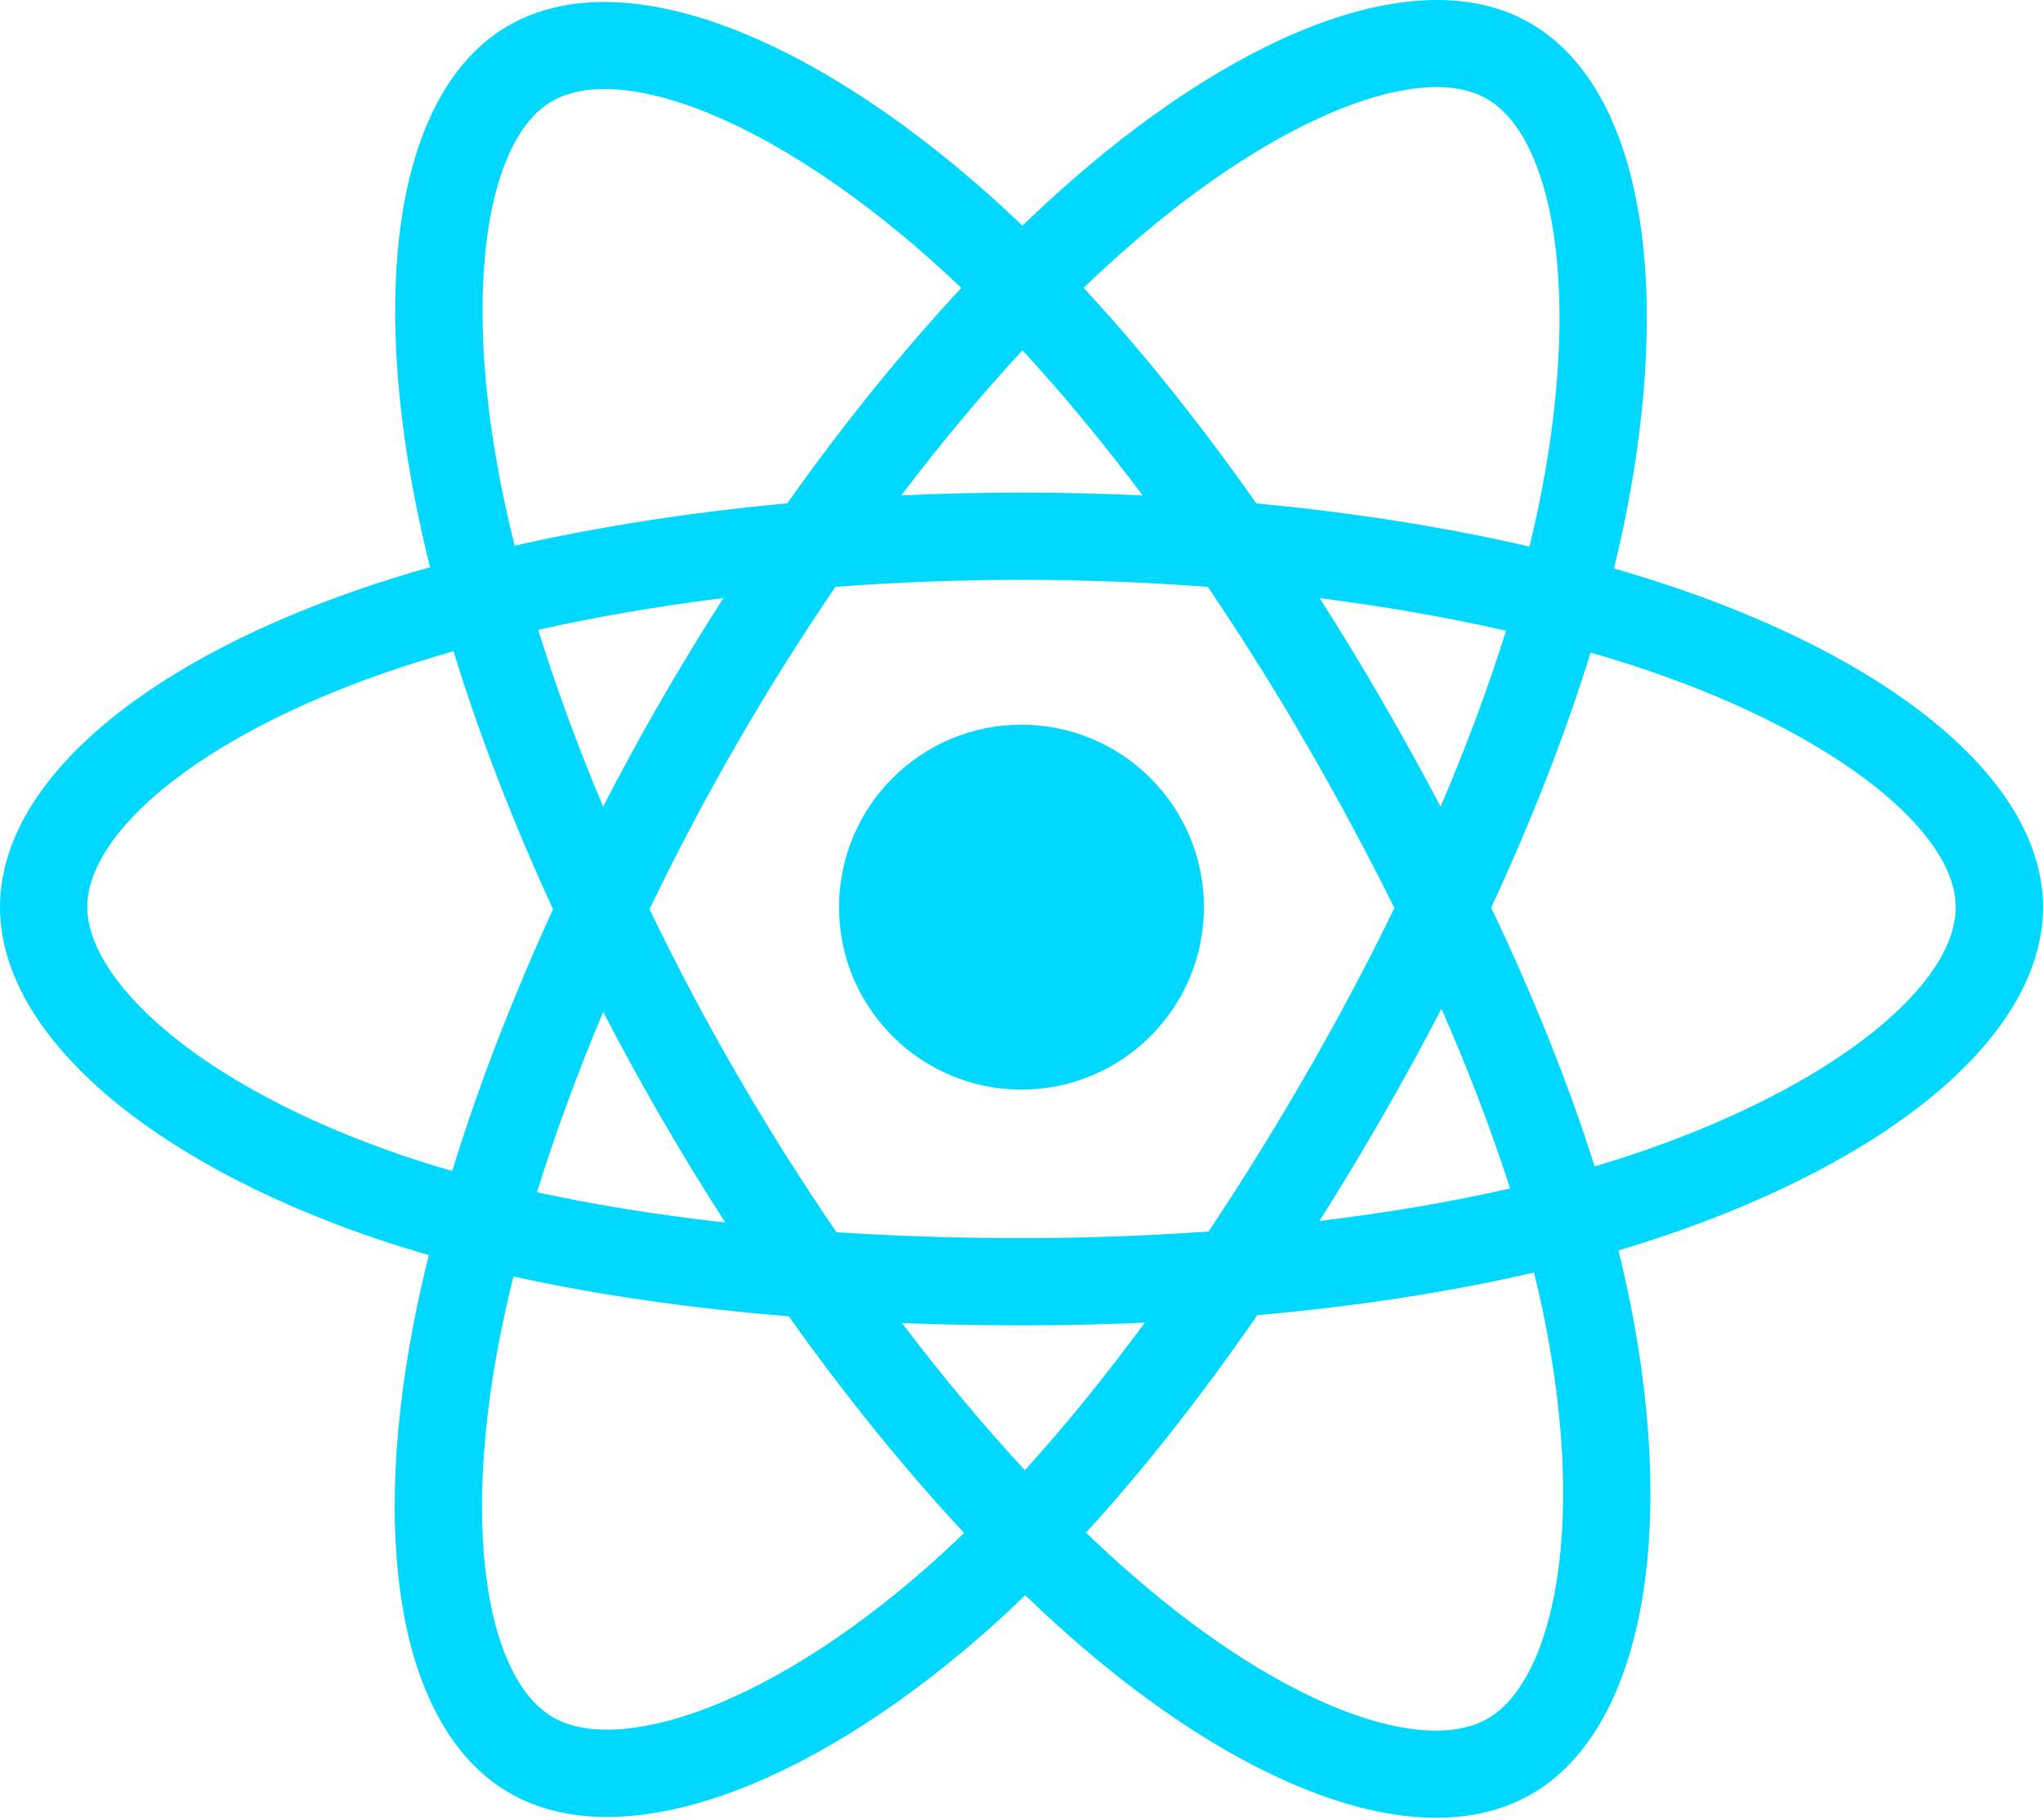
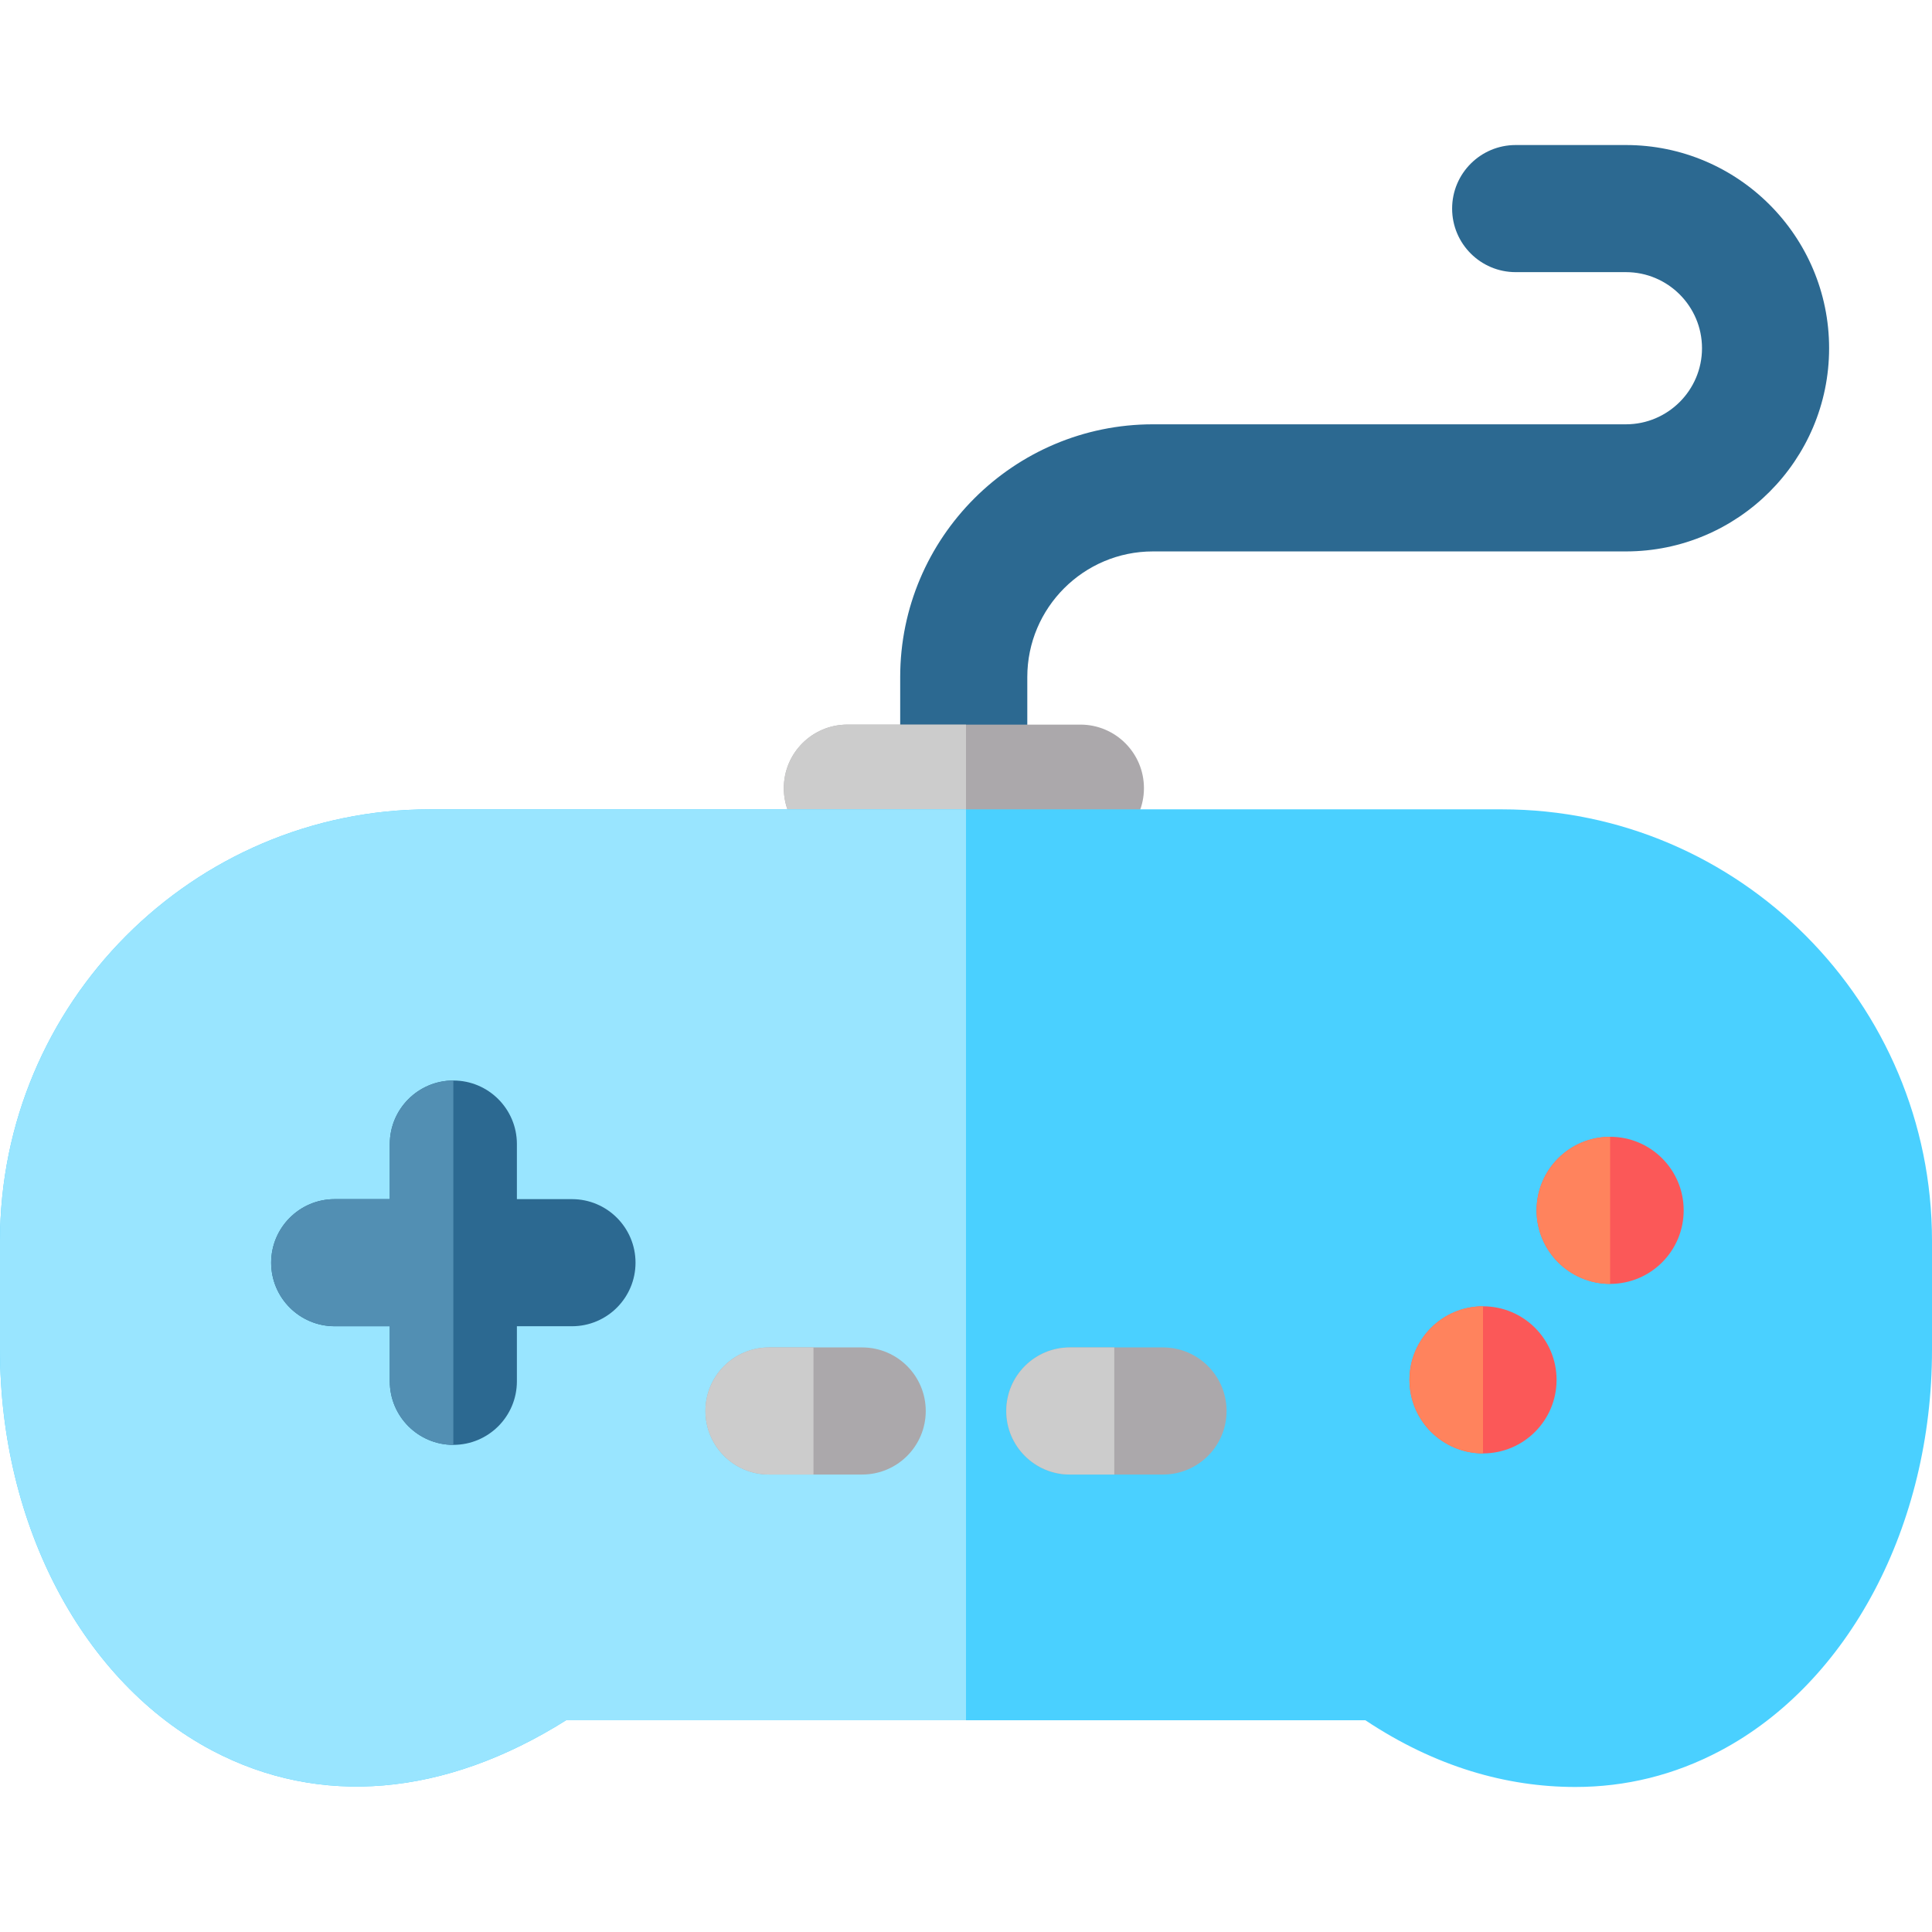
- <svg xmlns="http://www.w3.org/2000/svg" aria-hidden="true" role="img" class="iconify iconify--logos" width="35.93" height="32" preserveAspectRatio="xMidYMid meet" viewBox="0 0 256 228">
-   <path fill="#00D8FF" d="M210.483 73.824a171.49 171.49 0 0 0-8.24-2.597c.465-1.9.893-3.777 1.273-5.621c6.238-30.281 2.16-54.676-11.769-62.708c-13.355-7.7-35.196.329-57.254 19.526a171.23 171.23 0 0 0-6.375 5.848a155.866 155.866 0 0 0-4.241-3.917C100.759 3.829 77.587-4.822 63.673 3.233C50.33 10.957 46.379 33.89 51.995 62.588a170.974 170.974 0 0 0 1.892 8.48c-3.28.932-6.445 1.924-9.474 2.98C17.309 83.498 0 98.307 0 113.668c0 15.865 18.582 31.778 46.812 41.427a145.52 145.52 0 0 0 6.921 2.165a167.467 167.467 0 0 0-2.01 9.138c-5.354 28.2-1.173 50.591 12.134 58.266c13.744 7.926 36.812-.22 59.273-19.855a145.567 145.567 0 0 0 5.342-4.923a168.064 168.064 0 0 0 6.92 6.314c21.758 18.722 43.246 26.282 56.54 18.586c13.731-7.949 18.194-32.003 12.4-61.268a145.016 145.016 0 0 0-1.535-6.842c1.62-.48 3.21-.974 4.76-1.488c29.348-9.723 48.443-25.443 48.443-41.52c0-15.417-17.868-30.326-45.517-39.844Zm-6.365 70.984c-1.4.463-2.836.91-4.3 1.345c-3.24-10.257-7.612-21.163-12.963-32.432c5.106-11 9.31-21.767 12.459-31.957c2.619.758 5.16 1.557 7.61 2.4c23.69 8.156 38.14 20.213 38.14 29.504c0 9.896-15.606 22.743-40.946 31.14Zm-10.514 20.834c2.562 12.94 2.927 24.64 1.23 33.787c-1.524 8.219-4.59 13.698-8.382 15.893c-8.067 4.67-25.32-1.4-43.927-17.412a156.726 156.726 0 0 1-6.437-5.87c7.214-7.889 14.423-17.06 21.459-27.246c12.376-1.098 24.068-2.894 34.671-5.345a134.17 134.17 0 0 1 1.386 6.193ZM87.276 214.515c-7.882 2.783-14.16 2.863-17.955.675c-8.075-4.657-11.432-22.636-6.853-46.752a156.923 156.923 0 0 1 1.869-8.499c10.486 2.32 22.093 3.988 34.498 4.994c7.084 9.967 14.501 19.128 21.976 27.15a134.668 134.668 0 0 1-4.877 4.492c-9.933 8.682-19.886 14.842-28.658 17.94ZM50.35 144.747c-12.483-4.267-22.792-9.812-29.858-15.863c-6.35-5.437-9.555-10.836-9.555-15.216c0-9.322 13.897-21.212 37.076-29.293c2.813-.98 5.757-1.905 8.812-2.773c3.204 10.42 7.406 21.315 12.477 32.332c-5.137 11.18-9.399 22.249-12.634 32.792a134.718 134.718 0 0 1-6.318-1.979Zm12.378-84.26c-4.811-24.587-1.616-43.134 6.425-47.789c8.564-4.958 27.502 2.111 47.463 19.835a144.318 144.318 0 0 1 3.841 3.545c-7.438 7.987-14.787 17.08-21.808 26.988c-12.04 1.116-23.565 2.908-34.161 5.309a160.342 160.342 0 0 1-1.76-7.887Zm110.427 27.268a347.8 347.8 0 0 0-7.785-12.803c8.168 1.033 15.994 2.404 23.343 4.08c-2.206 7.072-4.956 14.465-8.193 22.045a381.151 381.151 0 0 0-7.365-13.322Zm-45.032-43.861c5.044 5.465 10.096 11.566 15.065 18.186a322.04 322.04 0 0 0-30.257-.006c4.974-6.559 10.069-12.652 15.192-18.18ZM82.802 87.83a323.167 323.167 0 0 0-7.227 13.238c-3.184-7.553-5.909-14.98-8.134-22.152c7.304-1.634 15.093-2.97 23.209-3.984a321.524 321.524 0 0 0-7.848 12.897Zm8.081 65.352c-8.385-.936-16.291-2.203-23.593-3.793c2.26-7.3 5.045-14.885 8.298-22.6a321.187 321.187 0 0 0 7.257 13.246c2.594 4.48 5.28 8.868 8.038 13.147Zm37.542 31.03c-5.184-5.592-10.354-11.779-15.403-18.433c4.902.192 9.899.29 14.978.29c5.218 0 10.376-.117 15.453-.343c-4.985 6.774-10.018 12.97-15.028 18.486Zm52.198-57.817c3.422 7.8 6.306 15.345 8.596 22.52c-7.422 1.694-15.436 3.058-23.88 4.071a382.417 382.417 0 0 0 7.859-13.026a347.403 347.403 0 0 0 7.425-13.565Zm-16.898 8.101a358.557 358.557 0 0 1-12.281 19.815a329.4 329.4 0 0 1-23.444.823c-7.967 0-15.716-.248-23.178-.732a310.202 310.202 0 0 1-12.513-19.846h.001a307.41 307.41 0 0 1-10.923-20.627a310.278 310.278 0 0 1 10.89-20.637l-.001.001a307.318 307.318 0 0 1 12.413-19.761c7.613-.576 15.42-.876 23.31-.876H128c7.926 0 15.743.303 23.354.883a329.357 329.357 0 0 1 12.335 19.695a358.489 358.489 0 0 1 11.036 20.54a329.472 329.472 0 0 1-11 20.722Zm22.56-122.124c8.572 4.944 11.906 24.881 6.52 51.026c-.344 1.668-.73 3.367-1.15 5.09c-10.622-2.452-22.155-4.275-34.23-5.408c-7.034-10.017-14.323-19.124-21.64-27.008a160.789 160.789 0 0 1 5.888-5.4c18.9-16.447 36.564-22.941 44.612-18.3ZM128 90.808c12.625 0 22.86 10.235 22.86 22.86s-10.235 22.86-22.86 22.86s-22.86-10.235-22.86-22.86s10.235-22.86 22.86-22.86Z" />
+ <svg xmlns="http://www.w3.org/2000/svg" height="800px" width="800px" version="1.1" id="Layer_1" viewBox="0 0 512 512" xml:space="preserve">
+   <path style="fill:#2C6991;" d="M255.403,220.142c-9.301,0-16.842-7.541-16.842-16.842v-23.874c0-36.932,30.047-66.98,66.98-66.98  h125.345c11.118,0,20.163-9.045,20.163-20.163c0-11.119-9.045-20.164-20.163-20.164H401.67c-9.301,0-16.842-7.541-16.842-16.842  s7.541-16.842,16.842-16.842h29.215c29.692,0,53.848,24.156,53.848,53.849c0,29.692-24.156,53.848-53.848,53.848H305.54  c-18.359,0-33.296,14.937-33.296,33.296V203.3C272.245,212.601,264.704,220.142,255.403,220.142z" />
+   <path style="fill:#ABA8AB;" d="M286.316,225.713h-61.754c-9.301,0-16.842-7.541-16.842-16.842s7.541-16.842,16.842-16.842h61.754  c9.301,0,16.842,7.541,16.842,16.842S295.617,225.713,286.316,225.713z" />
+   <path style="fill:#CCCCCC;" d="M256,225.713h-31.439c-9.301,0-16.842-7.541-16.842-16.842s7.541-16.842,16.842-16.842H256V225.713z" />
+   <path style="fill:#4AD0FF;" d="M398.056,214.485H113.944C51.01,214.485,0,265.882,0,328.814v28.86  c0,46.498,21.996,88.13,56.182,106.207c28.626,15.137,61.712,12.217,93.835-7.993h211.828c18.55,12.351,37.452,17.679,55.628,17.679  c13.345,0,26.206-3.136,38.34-9.546C490.002,445.958,512,404.281,512,357.775v-28.961C512,265.882,460.99,214.485,398.056,214.485z" />
+   <path style="fill:#99E5FF;" d="M256,214.485H113.944C51.01,214.485,0,265.882,0,328.814v28.86c0,46.498,21.996,88.13,56.182,106.207  c28.626,15.137,61.712,12.217,93.835-7.993H256V214.485z" />
+   <path style="fill:#2C6991;" d="M151.579,317.784h-14.596v-14.596c0-9.301-7.541-16.842-16.842-16.842s-16.842,7.541-16.842,16.842  v14.596H88.702c-9.301,0-16.842,7.541-16.842,16.842s7.541,16.842,16.842,16.842h14.596v14.596c0,9.301,7.541,16.842,16.842,16.842  s16.842-7.541,16.842-16.842v-14.596h14.596c9.301,0,16.842-7.541,16.842-16.842S160.88,317.784,151.579,317.784z" />
+   <path style="fill:#528FB3;" d="M120.14,286.345c-9.301,0-16.842,7.541-16.842,16.842v14.596H88.702  c-9.301,0-16.842,7.541-16.842,16.842s7.541,16.842,16.842,16.842h14.596v14.596c0,9.301,7.541,16.842,16.842,16.842V286.345z" />
+   <path style="fill:#ABA8AB;" d="M228.491,390.766h-24.702c-9.301,0-16.842-7.541-16.842-16.842s7.541-16.842,16.842-16.842h24.702  c9.301,0,16.842,7.541,16.842,16.842S237.793,390.766,228.491,390.766z" />
+   <path style="fill:#CCCCCC;" d="M215.579,390.766h-11.789c-9.301,0-16.842-7.541-16.842-16.842s7.541-16.842,16.842-16.842h11.789  V390.766z" />
+   <circle style="fill:#FB5858;" cx="393.016" cy="365.676" r="19.491" />
+   <path style="fill:#FF835D;" d="M393.013,385.162c-10.764,0-19.491-8.726-19.491-19.491c0-10.764,8.726-19.491,19.491-19.491V385.162  z" />
+   <path style="fill:#ABA8AB;" d="M308.211,390.766h-24.702c-9.301,0-16.842-7.541-16.842-16.842s7.541-16.842,16.842-16.842h24.702  c9.301,0,16.842,7.541,16.842,16.842S317.512,390.766,308.211,390.766z" />
+   <path style="fill:#CCCCCC;" d="M295.298,390.766h-11.789c-9.301,0-16.842-7.541-16.842-16.842s7.541-16.842,16.842-16.842h11.789  V390.766z" />
+   <circle style="fill:#FB5858;" cx="426.7" cy="320.752" r="19.491" />
+   <path style="fill:#FF835D;" d="M426.699,340.246c-10.764,0-19.491-8.726-19.491-19.491c0-10.764,8.726-19.491,19.491-19.491V340.246  z" />
</svg>
